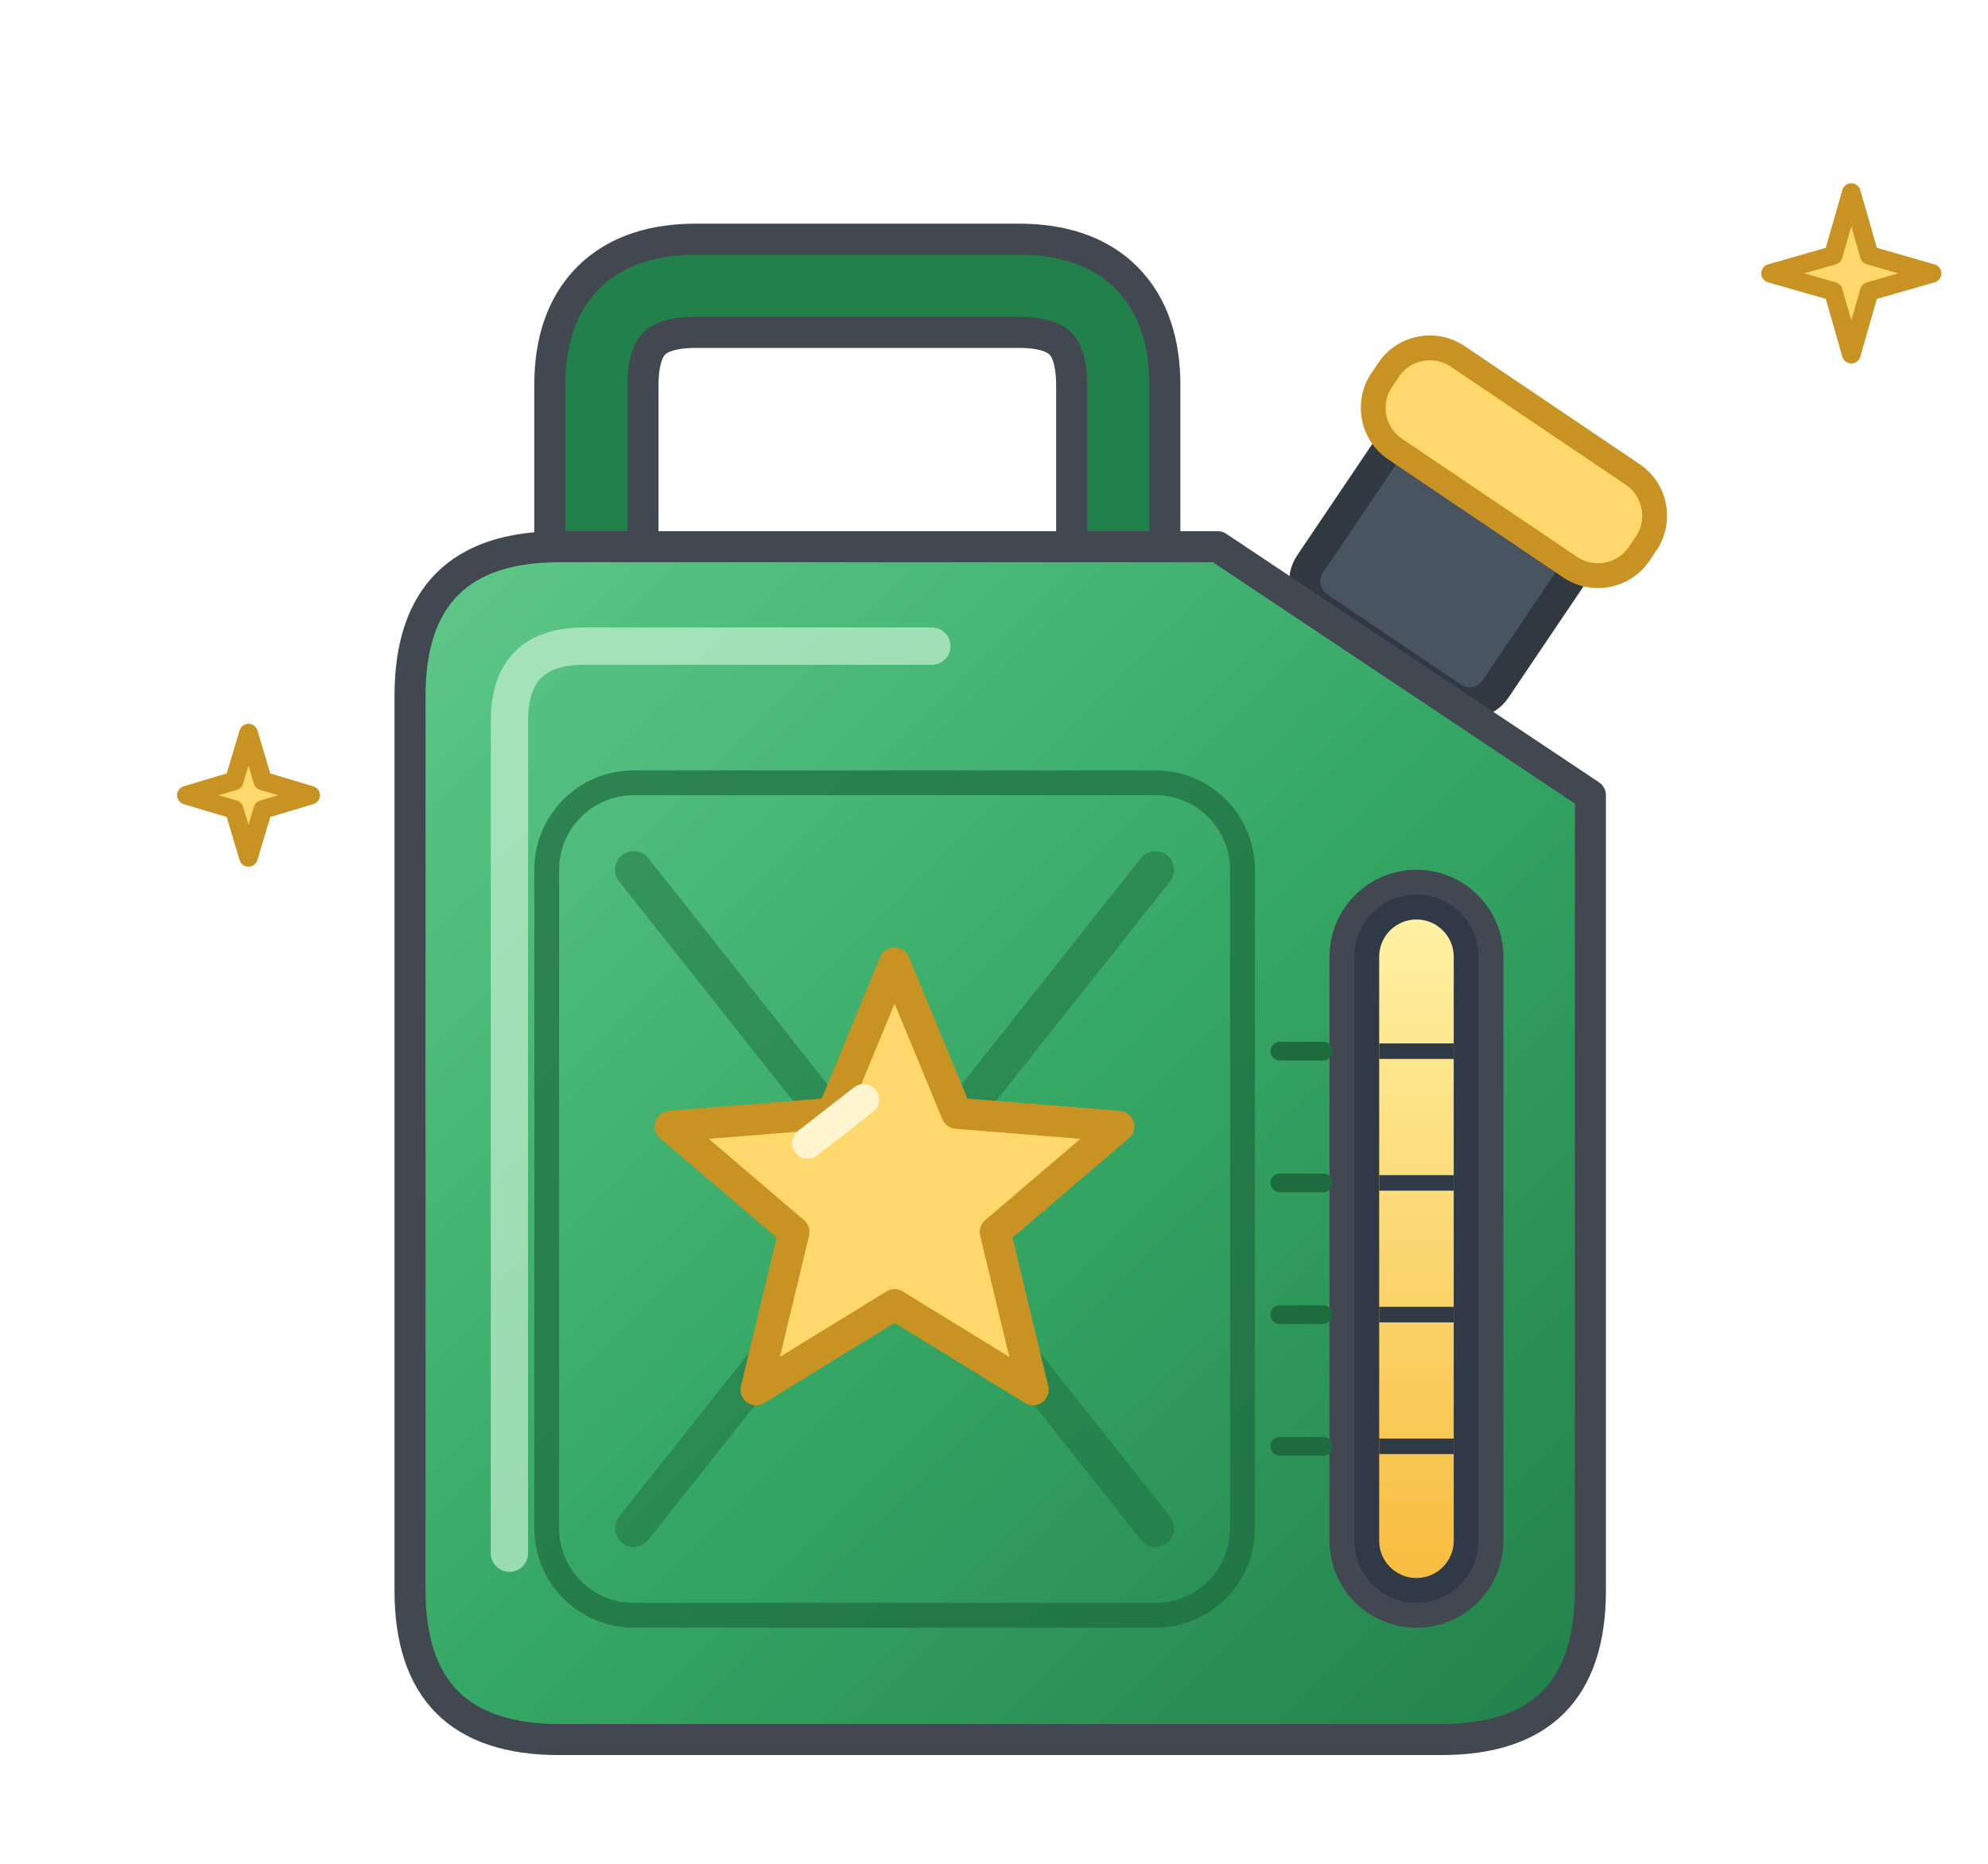
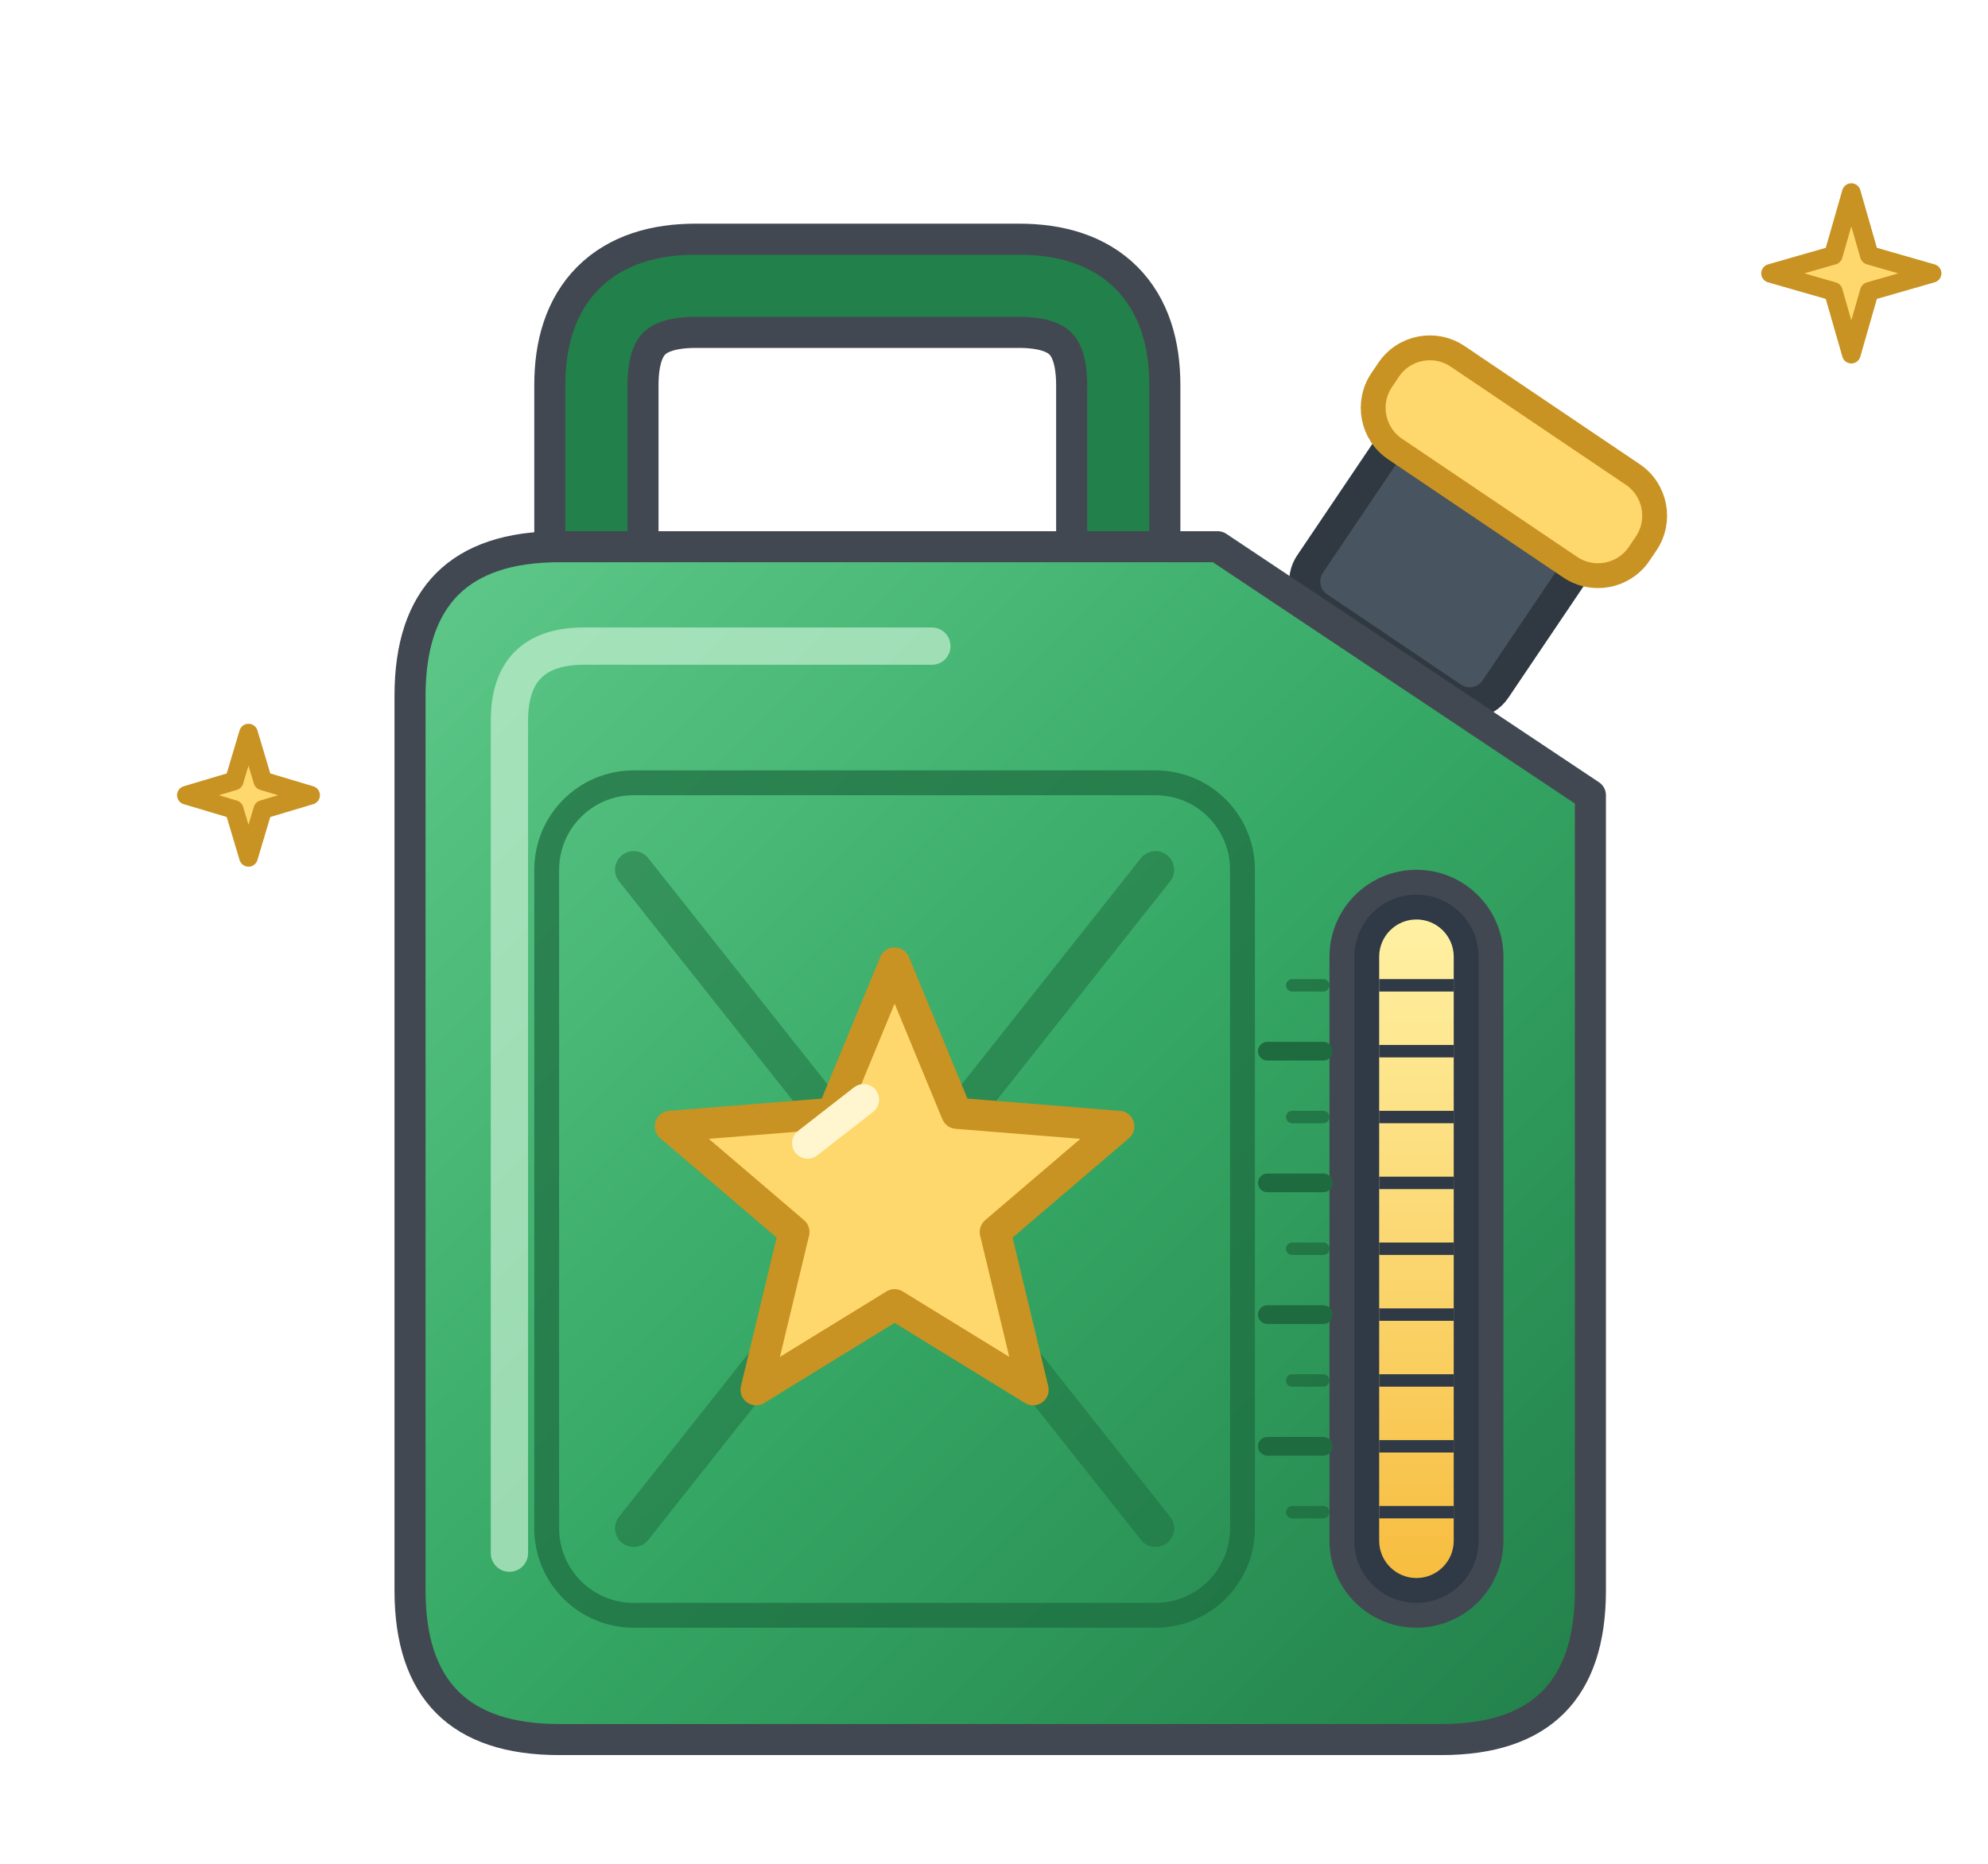
<svg xmlns="http://www.w3.org/2000/svg" viewBox="0 0 320 300" role="img" aria-labelledby="fuelCanLabel">
  <defs>
    <linearGradient id="fuelCanBody" x1="0" y1="0" x2="1" y2="1">
      <stop offset="0" stop-color="#5fc98a" />
      <stop offset=".5" stop-color="#36a865" />
      <stop offset="1" stop-color="#22804a" />
    </linearGradient>
    <linearGradient id="fuelCanFuel" x1="0" y1="0" x2="0" y2="1">
      <stop offset="0" stop-color="#fff1a3" />
      <stop offset="1" stop-color="#f7bd3f" />
    </linearGradient>
  </defs>
  <polygon points="298.0,31.0 300.9,41.1 311.0,44.0 300.9,46.9 298.0,57.0 295.1,46.9 285.0,44.0 295.1,41.1" fill="#ffd86d" stroke="#c89322" stroke-width="3" stroke-linejoin="round" />
  <polygon points="40.0,118.0 42.3,125.7 50.0,128.0 42.3,130.3 40.0,138.0 37.7,130.3 30.0,128.0 37.7,125.7" fill="#ffd86d" stroke="#c89322" stroke-width="3" stroke-linejoin="round" />
  <path d="M96 92 V62 Q96 46 112 46 H164 Q180 46 180 62 V92" fill="none" stroke="#424851" stroke-width="20" stroke-linecap="round" stroke-linejoin="round" />
  <path d="M96 92 V62 Q96 46 112 46 H164 Q180 46 180 62 V92" fill="none" stroke="#22804a" stroke-width="10" stroke-linecap="round" stroke-linejoin="round" />
  <g transform="translate(-9 9) rotate(34 232 96)">
    <rect x="214" y="62" width="36" height="34" rx="5" fill="#48545f" stroke="#303941" stroke-width="5" />
    <rect x="207" y="50" width="50" height="18" rx="8" fill="#ffd86d" stroke="#c89322" stroke-width="4" />
  </g>
  <path d="M90 88 H196 L256 128 V256 Q256 280 232 280 H90 Q66 280 66 256 V112 Q66 88 90 88 Z" fill="url(#fuelCanBody)" stroke="#424851" stroke-width="5" stroke-linejoin="round" />
  <path d="M82 250 V116 Q82 104 94 104 H150" fill="none" stroke="#c4f0d2" stroke-width="6" stroke-linecap="round" stroke-linejoin="round" opacity=".7" />
  <rect x="88" y="126" width="112" height="134" rx="14" fill="none" stroke="#1d6b3e" stroke-width="4" opacity=".7" />
  <path d="M102 140 L186 246 M186 140 L102 246" fill="none" stroke="#1d6b3e" stroke-width="6" stroke-linecap="round" opacity=".5" />
  <polygon points="144.0,155.0 154.0,179.2 180.1,181.3 160.2,198.3 166.3,223.7 144.0,210.0 121.7,223.7 127.8,198.3 107.9,181.3 134.0,179.2" fill="#ffd86d" stroke="#c89322" stroke-width="5" stroke-linejoin="round" />
  <path d="M130 184 L139 177" fill="none" stroke="#fff6cf" stroke-width="5" stroke-linecap="round" />
  <rect x="216" y="142" width="24" height="118" rx="12" fill="#2f3a46" stroke="#424851" stroke-width="4" />
  <rect class="fuel-level" x="222" y="148" width="12" height="106" rx="6" fill="url(#fuelCanFuel)" />
-   <path d="M222 169.2 H234 M222 190.4 H234 M222 211.6 H234 M222 232.8 H234" fill="none" stroke="#2f3a46" stroke-width="2.5" />
-   <path d="M206 169.2 H213 M206 190.4 H213 M206 211.6 H213 M206 232.8 H213" fill="none" stroke="#1d6b3e" stroke-width="3" stroke-linecap="round" />
+   <path d="M222 158.6 H234 M222 169.2 H234 M222 179.8 H234 M222 190.4 H234 M222 201.0 H234 M222 211.6 H234 M222 222.2 H234 M222 232.8 H234 M222 243.4 H234" fill="none" stroke="#2f3a46" stroke-width="2" />
+   <path d="M204 169.2 H213 M204 190.4 H213 M204 211.6 H213 M204 232.8 H213" fill="none" stroke="#1d6b3e" stroke-width="3" stroke-linecap="round" />
+   <path d="M208 158.6 H213 M208 179.8 H213 M208 201.0 H213 M208 222.2 H213 M208 243.4 H213" fill="none" stroke="#1d6b3e" stroke-width="2" stroke-linecap="round" opacity=".75" />
</svg>
